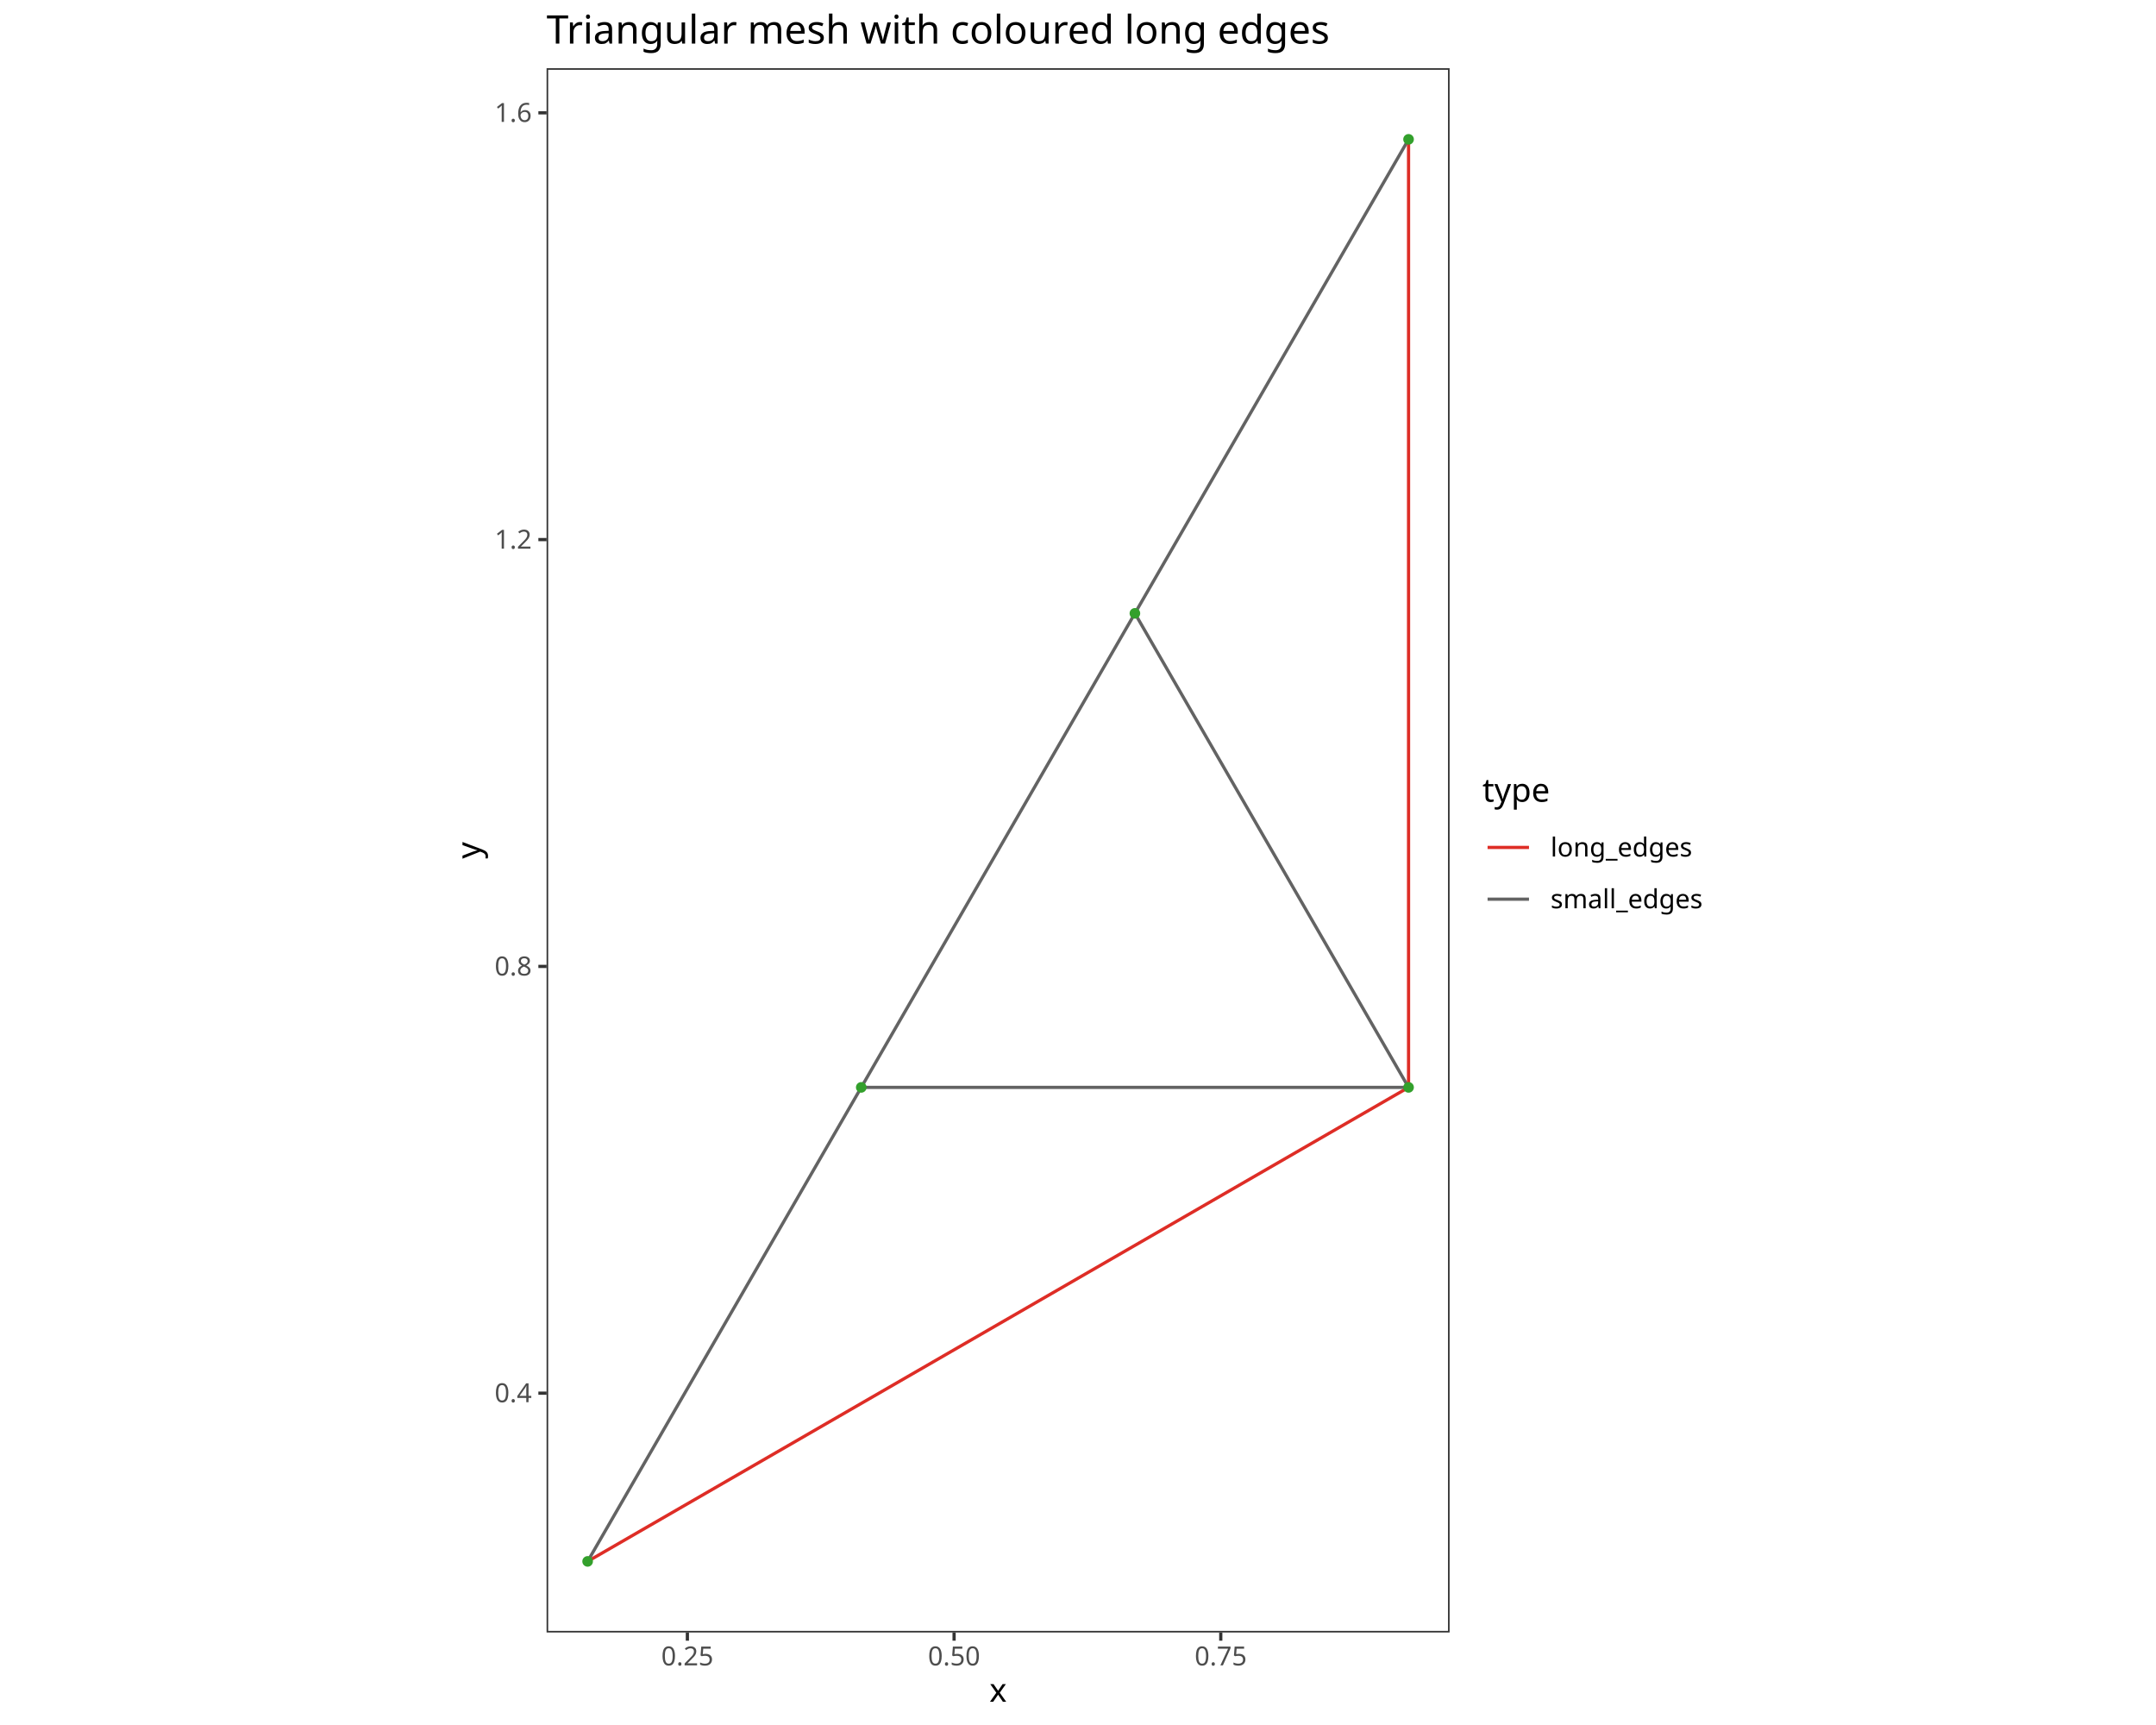
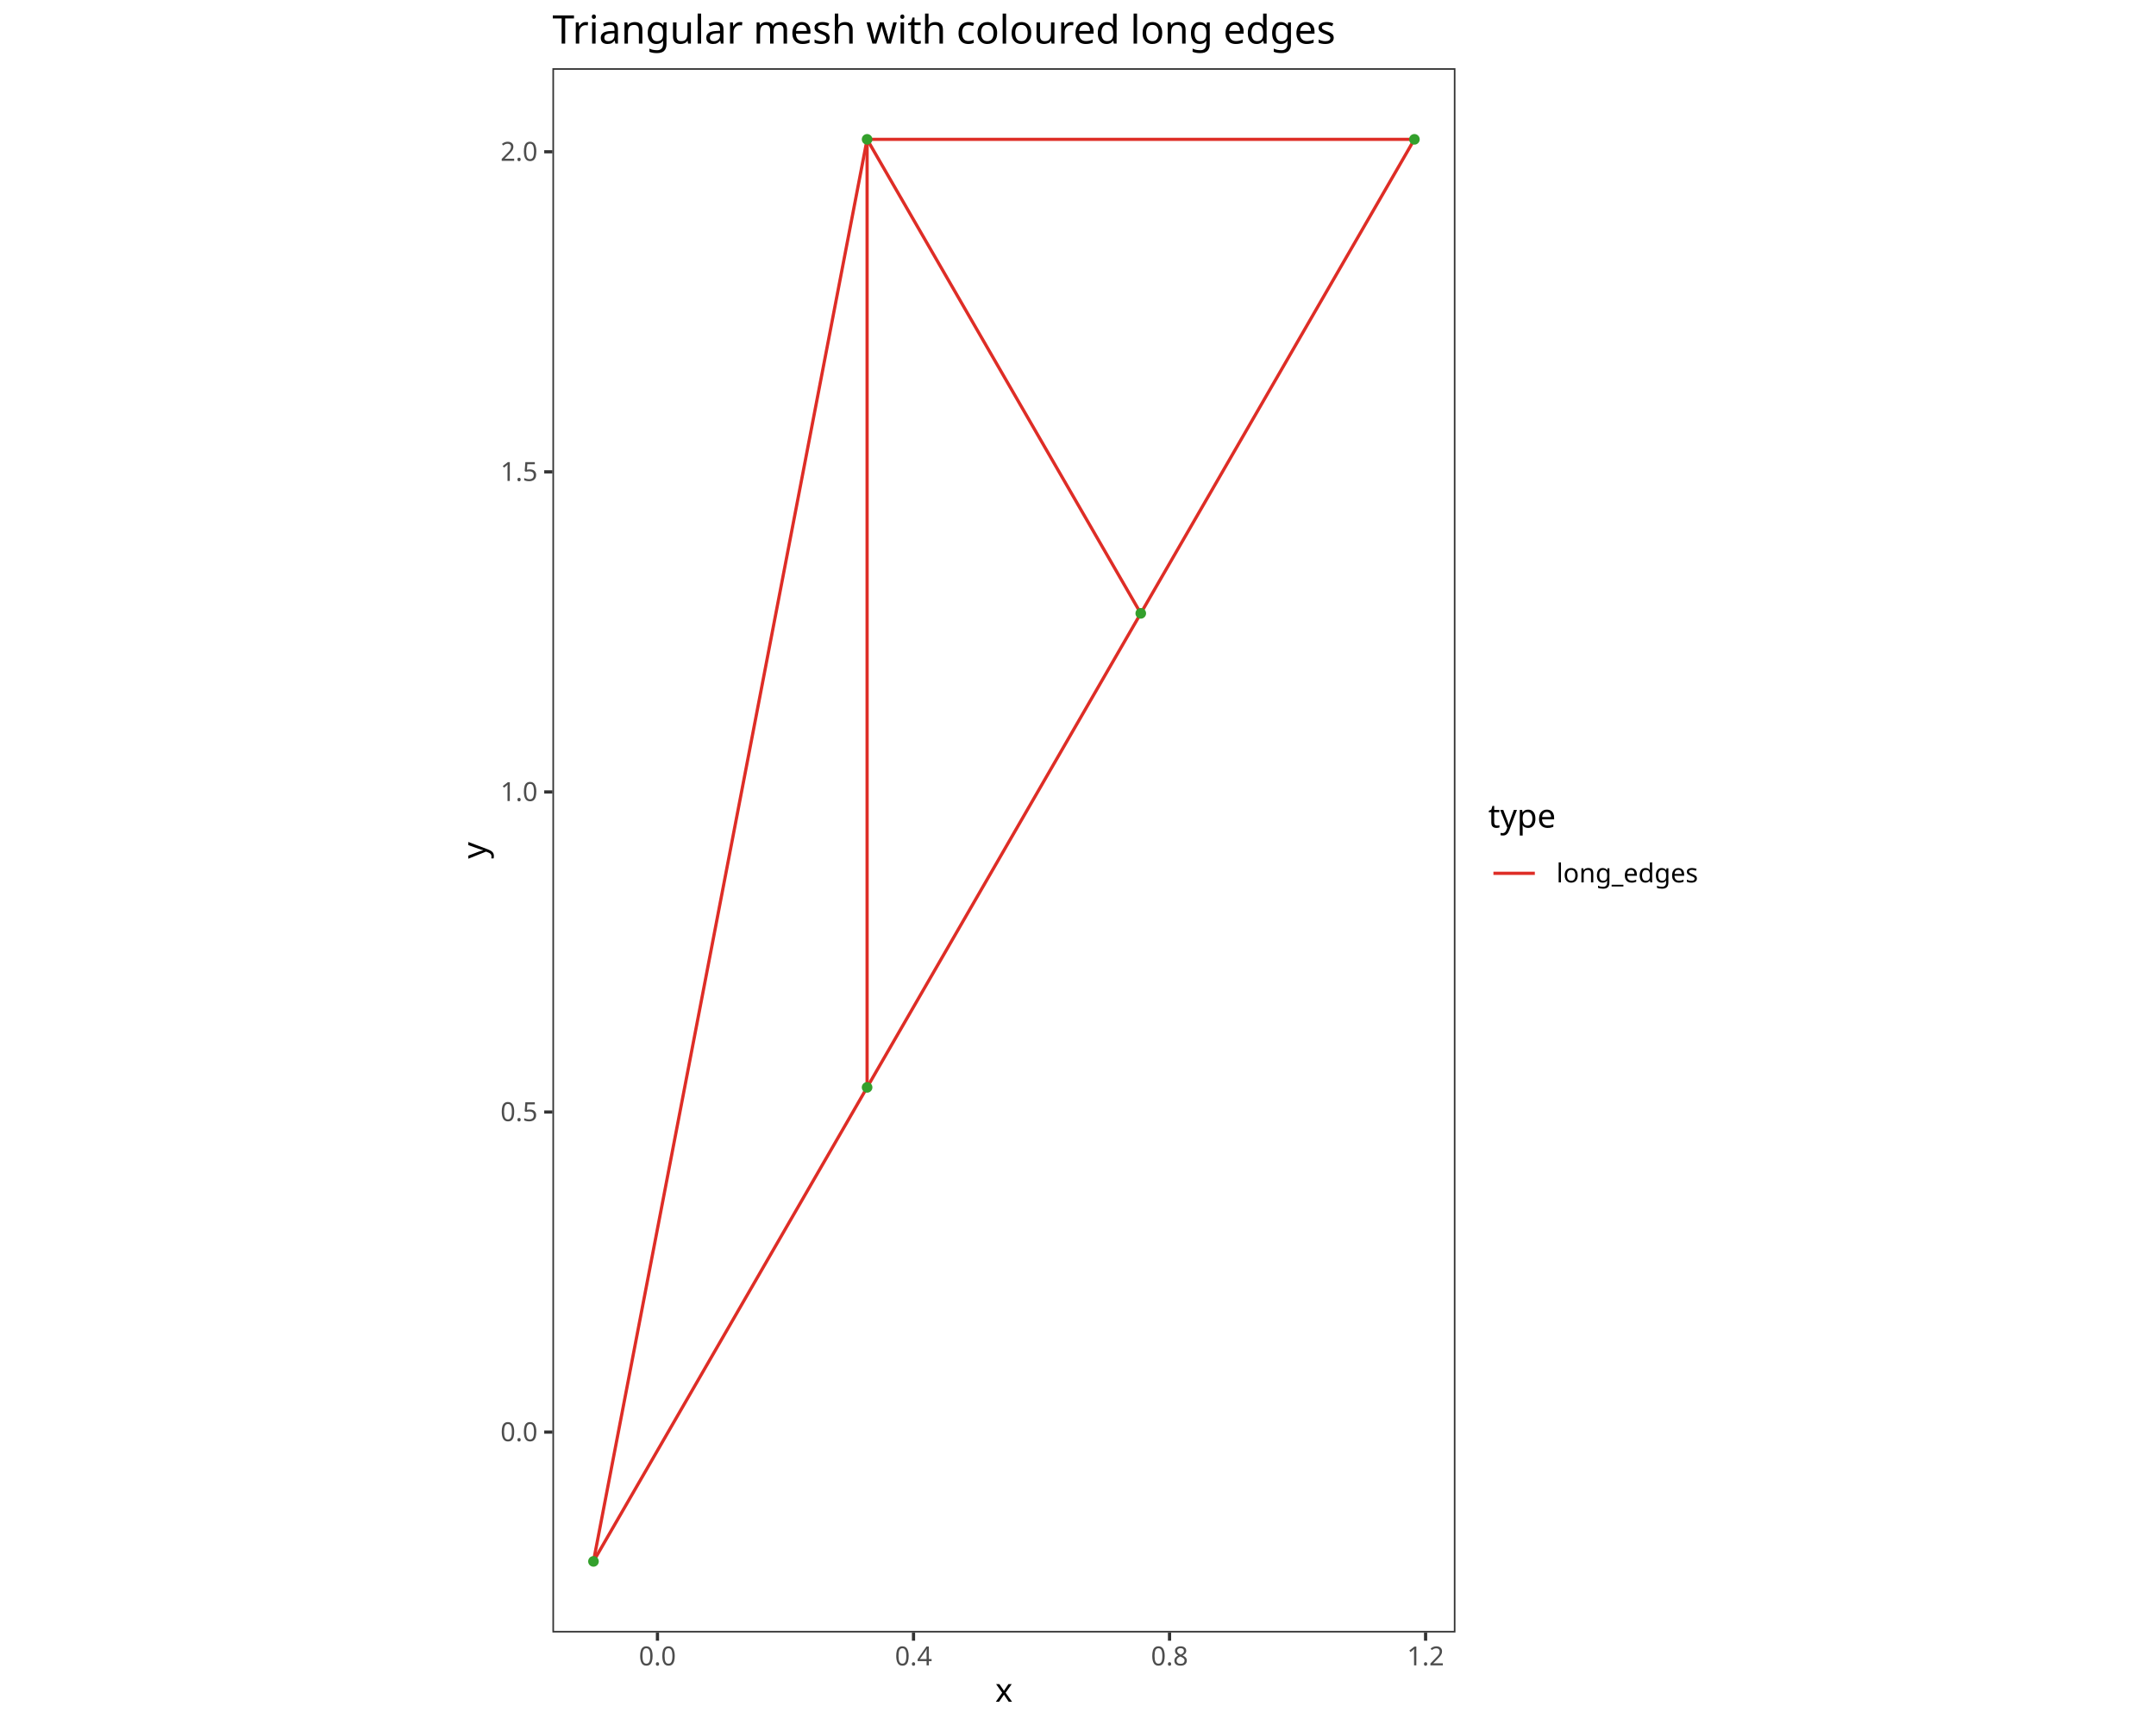
<svg xmlns="http://www.w3.org/2000/svg" class="svglite" data-engine-version="2.0" width="720.00pt" height="576.00pt" viewBox="0 0 720.00 576.00">
  <defs>
    <style type="text/css">
    .svglite line, .svglite polyline, .svglite polygon, .svglite path, .svglite rect, .svglite circle {
      fill: none;
      stroke: #000000;
      stroke-linecap: round;
      stroke-linejoin: round;
      stroke-miterlimit: 10.00;
    }
  </style>
  </defs>
  <rect width="100%" height="100%" style="stroke: none; fill: #FFFFFF;" />
  <defs>
    <clipPath id="cpMC4wMHw3MjAuMDB8MC4wMHw1NzYuMDA=">
      <rect x="0.00" y="0.00" width="720.00" height="576.00" />
    </clipPath>
  </defs>
  <g clip-path="url(#cpMC4wMHw3MjAuMDB8MC4wMHw1NzYuMDA=)">
</g>
  <defs>
-     <clipPath id="cpMTQ3LjI5fDU3Mi43MXwwLjAwfDU3Ni4wMA==">
-       <rect x="147.29" y="0.00" width="425.42" height="576.00" />
+     <clipPath id="cpMTQ5LjI0fDU3MC43NnwwLjAwfDU3Ni4wMA==">
+       <rect x="149.24" y="0.00" width="421.52" height="576.00" />
    </clipPath>
  </defs>
-   <g clip-path="url(#cpMTQ3LjI5fDU3Mi43MXwwLjAwfDU3Ni4wMA==)">
-     <rect x="147.29" y="0.00" width="425.42" height="576.00" style="stroke-width: 1.07; stroke: #FFFFFF; fill: #FFFFFF;" />
+   <g clip-path="url(#cpMTQ5LjI0fDU3MC43NnwwLjAwfDU3Ni4wMA==)">
+     <rect x="149.24" y="0.00" width="421.52" height="576.00" style="stroke-width: 1.07; stroke: #FFFFFF; fill: #FFFFFF;" />
  </g>
  <g clip-path="url(#cpMC4wMHw3MjAuMDB8MC4wMHw1NzYuMDA=)">
</g>
  <defs>
-     <clipPath id="cpMTgyLjUzfDQ4NC4xMHwyMi43OHw1NDUuMTE=">
-       <rect x="182.53" y="22.78" width="301.57" height="522.33" />
+     <clipPath id="cpMTg0LjQ4fDQ4Ni4wNXwyMi43OHw1NDUuMTE=">
+       <rect x="184.48" y="22.78" width="301.57" height="522.33" />
    </clipPath>
  </defs>
-   <g clip-path="url(#cpMTgyLjUzfDQ4NC4xMHwyMi43OHw1NDUuMTE=)">
-     <rect x="182.53" y="22.78" width="301.57" height="522.33" style="stroke-width: 1.07; stroke: none; fill: #FFFFFF;" />
-     <line x1="196.24" y1="521.37" x2="470.39" y2="363.09" style="stroke-width: 1.07; stroke: #DE2D26; stroke-linecap: butt;" />
-     <line x1="287.62" y1="363.09" x2="379.00" y2="204.81" style="stroke-width: 1.07; stroke: #636363; stroke-linecap: butt;" />
-     <line x1="379.00" y1="204.81" x2="470.39" y2="46.53" style="stroke-width: 1.07; stroke: #636363; stroke-linecap: butt;" />
-     <line x1="196.24" y1="521.37" x2="287.62" y2="363.09" style="stroke-width: 1.07; stroke: #636363; stroke-linecap: butt;" />
-     <line x1="470.39" y1="363.09" x2="379.00" y2="204.81" style="stroke-width: 1.07; stroke: #636363; stroke-linecap: butt;" />
-     <line x1="470.39" y1="363.09" x2="470.39" y2="46.53" style="stroke-width: 1.07; stroke: #DE2D26; stroke-linecap: butt;" />
-     <line x1="287.62" y1="363.09" x2="470.39" y2="363.09" style="stroke-width: 1.07; stroke: #636363; stroke-linecap: butt;" />
-     <circle cx="196.24" cy="521.37" r="1.42" style="stroke-width: 0.71; stroke: #33A02C; fill: #33A02C;" />
-     <circle cx="287.62" cy="363.09" r="1.42" style="stroke-width: 0.71; stroke: #33A02C; fill: #33A02C;" />
-     <circle cx="379.00" cy="204.81" r="1.42" style="stroke-width: 0.71; stroke: #33A02C; fill: #33A02C;" />
-     <circle cx="470.39" cy="363.09" r="1.42" style="stroke-width: 0.71; stroke: #33A02C; fill: #33A02C;" />
-     <circle cx="470.39" cy="46.53" r="1.42" style="stroke-width: 0.71; stroke: #33A02C; fill: #33A02C;" />
-     <rect x="182.53" y="22.78" width="301.57" height="522.33" style="stroke-width: 1.07; stroke: #333333;" />
+   <g clip-path="url(#cpMTg0LjQ4fDQ4Ni4wNXwyMi43OHw1NDUuMTE=)">
+     <rect x="184.48" y="22.78" width="301.57" height="522.33" style="stroke-width: 1.07; stroke: none; fill: #FFFFFF;" />
+     <line x1="198.19" y1="521.37" x2="289.57" y2="363.09" style="stroke-width: 1.07; stroke: #DE2D26; stroke-linecap: butt;" />
+     <line x1="380.96" y1="204.81" x2="289.57" y2="46.53" style="stroke-width: 1.07; stroke: #DE2D26; stroke-linecap: butt;" />
+     <line x1="289.57" y1="46.53" x2="472.34" y2="46.53" style="stroke-width: 1.07; stroke: #DE2D26; stroke-linecap: butt;" />
+     <line x1="198.19" y1="521.37" x2="289.57" y2="46.53" style="stroke-width: 1.07; stroke: #DE2D26; stroke-linecap: butt;" />
+     <line x1="289.57" y1="363.09" x2="380.96" y2="204.81" style="stroke-width: 1.07; stroke: #DE2D26; stroke-linecap: butt;" />
+     <line x1="380.96" y1="204.81" x2="472.34" y2="46.53" style="stroke-width: 1.07; stroke: #DE2D26; stroke-linecap: butt;" />
+     <line x1="289.57" y1="363.09" x2="289.57" y2="46.53" style="stroke-width: 1.07; stroke: #DE2D26; stroke-linecap: butt;" />
+     <circle cx="198.19" cy="521.37" r="1.42" style="stroke-width: 0.71; stroke: #33A02C; fill: #33A02C;" />
+     <circle cx="380.96" cy="204.81" r="1.42" style="stroke-width: 0.71; stroke: #33A02C; fill: #33A02C;" />
+     <circle cx="289.57" cy="46.53" r="1.42" style="stroke-width: 0.71; stroke: #33A02C; fill: #33A02C;" />
+     <circle cx="289.57" cy="363.09" r="1.42" style="stroke-width: 0.71; stroke: #33A02C; fill: #33A02C;" />
+     <circle cx="472.34" cy="46.53" r="1.42" style="stroke-width: 0.71; stroke: #33A02C; fill: #33A02C;" />
+     <rect x="184.48" y="22.78" width="301.57" height="522.33" style="stroke-width: 1.07; stroke: #333333;" />
  </g>
  <g clip-path="url(#cpMC4wMHw3MjAuMDB8MC4wMHw1NzYuMDA=)">
-     <text x="177.60" y="468.22" text-anchor="end" style="font-size: 8.80px; fill: #4D4D4D; font-family: sans;" textLength="12.23px" lengthAdjust="spacingAndGlyphs">0.4</text>
-     <text x="177.60" y="325.72" text-anchor="end" style="font-size: 8.80px; fill: #4D4D4D; font-family: sans;" textLength="12.23px" lengthAdjust="spacingAndGlyphs">0.8</text>
-     <text x="177.60" y="183.21" text-anchor="end" style="font-size: 8.80px; fill: #4D4D4D; font-family: sans;" textLength="12.23px" lengthAdjust="spacingAndGlyphs">1.2</text>
-     <text x="177.60" y="40.70" text-anchor="end" style="font-size: 8.80px; fill: #4D4D4D; font-family: sans;" textLength="12.23px" lengthAdjust="spacingAndGlyphs">1.6</text>
-     <polyline points="179.79,465.20 182.53,465.20 " style="stroke-width: 1.07; stroke: #333333; stroke-linecap: butt;" />
-     <polyline points="179.79,322.69 182.53,322.69 " style="stroke-width: 1.07; stroke: #333333; stroke-linecap: butt;" />
-     <polyline points="179.79,180.18 182.53,180.18 " style="stroke-width: 1.07; stroke: #333333; stroke-linecap: butt;" />
-     <polyline points="179.79,37.67 182.53,37.67 " style="stroke-width: 1.07; stroke: #333333; stroke-linecap: butt;" />
-     <polyline points="229.55,547.85 229.55,545.11 " style="stroke-width: 1.07; stroke: #333333; stroke-linecap: butt;" />
-     <polyline points="318.62,547.85 318.62,545.11 " style="stroke-width: 1.07; stroke: #333333; stroke-linecap: butt;" />
-     <polyline points="407.68,547.85 407.68,545.11 " style="stroke-width: 1.07; stroke: #333333; stroke-linecap: butt;" />
-     <text x="229.55" y="556.10" text-anchor="middle" style="font-size: 8.80px; fill: #4D4D4D; font-family: sans;" textLength="17.13px" lengthAdjust="spacingAndGlyphs">0.25</text>
-     <text x="318.62" y="556.10" text-anchor="middle" style="font-size: 8.80px; fill: #4D4D4D; font-family: sans;" textLength="17.13px" lengthAdjust="spacingAndGlyphs">0.50</text>
-     <text x="407.68" y="556.10" text-anchor="middle" style="font-size: 8.80px; fill: #4D4D4D; font-family: sans;" textLength="17.13px" lengthAdjust="spacingAndGlyphs">0.75</text>
-     <text x="333.31" y="568.24" text-anchor="middle" style="font-size: 11.00px; font-family: sans;" textLength="5.50px" lengthAdjust="spacingAndGlyphs">x</text>
-     <text transform="translate(160.34,283.95) rotate(-90)" text-anchor="middle" style="font-size: 11.00px; font-family: sans;" textLength="5.50px" lengthAdjust="spacingAndGlyphs">y</text>
-     <rect x="495.05" y="259.00" width="72.17" height="49.89" style="stroke-width: 1.07; stroke: none; fill: #FFFFFF;" />
-     <text x="495.05" y="267.71" style="font-size: 11.00px; font-family: sans;" textLength="20.80px" lengthAdjust="spacingAndGlyphs">type</text>
-     <rect x="495.05" y="274.33" width="17.28" height="17.28" style="stroke-width: 1.07; stroke: none; fill: #FFFFFF;" />
-     <line x1="496.78" y1="282.97" x2="510.61" y2="282.97" style="stroke-width: 1.07; stroke: #DE2D26; stroke-linecap: butt;" />
-     <rect x="495.05" y="291.61" width="17.28" height="17.28" style="stroke-width: 1.07; stroke: none; fill: #FFFFFF;" />
-     <line x1="496.78" y1="300.25" x2="510.61" y2="300.25" style="stroke-width: 1.07; stroke: #636363; stroke-linecap: butt;" />
-     <text x="517.81" y="286.00" style="font-size: 8.80px; font-family: sans;" textLength="45.51px" lengthAdjust="spacingAndGlyphs">long_edges</text>
-     <text x="517.81" y="303.28" style="font-size: 8.80px; font-family: sans;" textLength="49.42px" lengthAdjust="spacingAndGlyphs">small_edges</text>
-     <text x="182.53" y="14.56" style="font-size: 13.20px; font-family: sans;" textLength="245.09px" lengthAdjust="spacingAndGlyphs">Triangular mesh with coloured long edges</text>
+     <text x="179.55" y="481.23" text-anchor="end" style="font-size: 8.80px; fill: #4D4D4D; font-family: sans;" textLength="12.23px" lengthAdjust="spacingAndGlyphs">0.0</text>
+     <text x="179.55" y="374.35" text-anchor="end" style="font-size: 8.80px; fill: #4D4D4D; font-family: sans;" textLength="12.23px" lengthAdjust="spacingAndGlyphs">0.5</text>
+     <text x="179.55" y="267.47" text-anchor="end" style="font-size: 8.80px; fill: #4D4D4D; font-family: sans;" textLength="12.23px" lengthAdjust="spacingAndGlyphs">1.0</text>
+     <text x="179.55" y="160.59" text-anchor="end" style="font-size: 8.80px; fill: #4D4D4D; font-family: sans;" textLength="12.23px" lengthAdjust="spacingAndGlyphs">1.5</text>
+     <text x="179.55" y="53.70" text-anchor="end" style="font-size: 8.80px; fill: #4D4D4D; font-family: sans;" textLength="12.23px" lengthAdjust="spacingAndGlyphs">2.0</text>
+     <polyline points="181.74,478.20 184.48,478.20 " style="stroke-width: 1.07; stroke: #333333; stroke-linecap: butt;" />
+     <polyline points="181.74,371.32 184.48,371.32 " style="stroke-width: 1.07; stroke: #333333; stroke-linecap: butt;" />
+     <polyline points="181.74,264.44 184.48,264.44 " style="stroke-width: 1.07; stroke: #333333; stroke-linecap: butt;" />
+     <polyline points="181.74,157.56 184.48,157.56 " style="stroke-width: 1.07; stroke: #333333; stroke-linecap: butt;" />
+     <polyline points="181.74,50.68 184.48,50.68 " style="stroke-width: 1.07; stroke: #333333; stroke-linecap: butt;" />
+     <polyline points="219.56,547.85 219.56,545.11 " style="stroke-width: 1.07; stroke: #333333; stroke-linecap: butt;" />
+     <polyline points="305.07,547.85 305.07,545.11 " style="stroke-width: 1.07; stroke: #333333; stroke-linecap: butt;" />
+     <polyline points="390.57,547.85 390.57,545.11 " style="stroke-width: 1.07; stroke: #333333; stroke-linecap: butt;" />
+     <polyline points="476.08,547.85 476.08,545.11 " style="stroke-width: 1.07; stroke: #333333; stroke-linecap: butt;" />
+     <text x="219.56" y="556.10" text-anchor="middle" style="font-size: 8.80px; fill: #4D4D4D; font-family: sans;" textLength="12.23px" lengthAdjust="spacingAndGlyphs">0.0</text>
+     <text x="305.07" y="556.10" text-anchor="middle" style="font-size: 8.80px; fill: #4D4D4D; font-family: sans;" textLength="12.23px" lengthAdjust="spacingAndGlyphs">0.4</text>
+     <text x="390.57" y="556.10" text-anchor="middle" style="font-size: 8.80px; fill: #4D4D4D; font-family: sans;" textLength="12.23px" lengthAdjust="spacingAndGlyphs">0.8</text>
+     <text x="476.08" y="556.10" text-anchor="middle" style="font-size: 8.80px; fill: #4D4D4D; font-family: sans;" textLength="12.23px" lengthAdjust="spacingAndGlyphs">1.2</text>
+     <text x="335.26" y="568.24" text-anchor="middle" style="font-size: 11.00px; font-family: sans;" textLength="5.50px" lengthAdjust="spacingAndGlyphs">x</text>
+     <text transform="translate(162.29,283.95) rotate(-90)" text-anchor="middle" style="font-size: 11.00px; font-family: sans;" textLength="5.50px" lengthAdjust="spacingAndGlyphs">y</text>
+     <rect x="497.01" y="267.64" width="68.27" height="32.61" style="stroke-width: 1.07; stroke: none; fill: #FFFFFF;" />
+     <text x="497.01" y="276.35" style="font-size: 11.00px; font-family: sans;" textLength="20.80px" lengthAdjust="spacingAndGlyphs">type</text>
+     <rect x="497.01" y="282.97" width="17.28" height="17.28" style="stroke-width: 1.07; stroke: none; fill: #FFFFFF;" />
+     <line x1="498.73" y1="291.61" x2="512.56" y2="291.61" style="stroke-width: 1.07; stroke: #DE2D26; stroke-linecap: butt;" />
+     <text x="519.77" y="294.64" style="font-size: 8.80px; font-family: sans;" textLength="45.51px" lengthAdjust="spacingAndGlyphs">long_edges</text>
+     <text x="184.48" y="14.56" style="font-size: 13.20px; font-family: sans;" textLength="245.09px" lengthAdjust="spacingAndGlyphs">Triangular mesh with coloured long edges</text>
  </g>
</svg>
